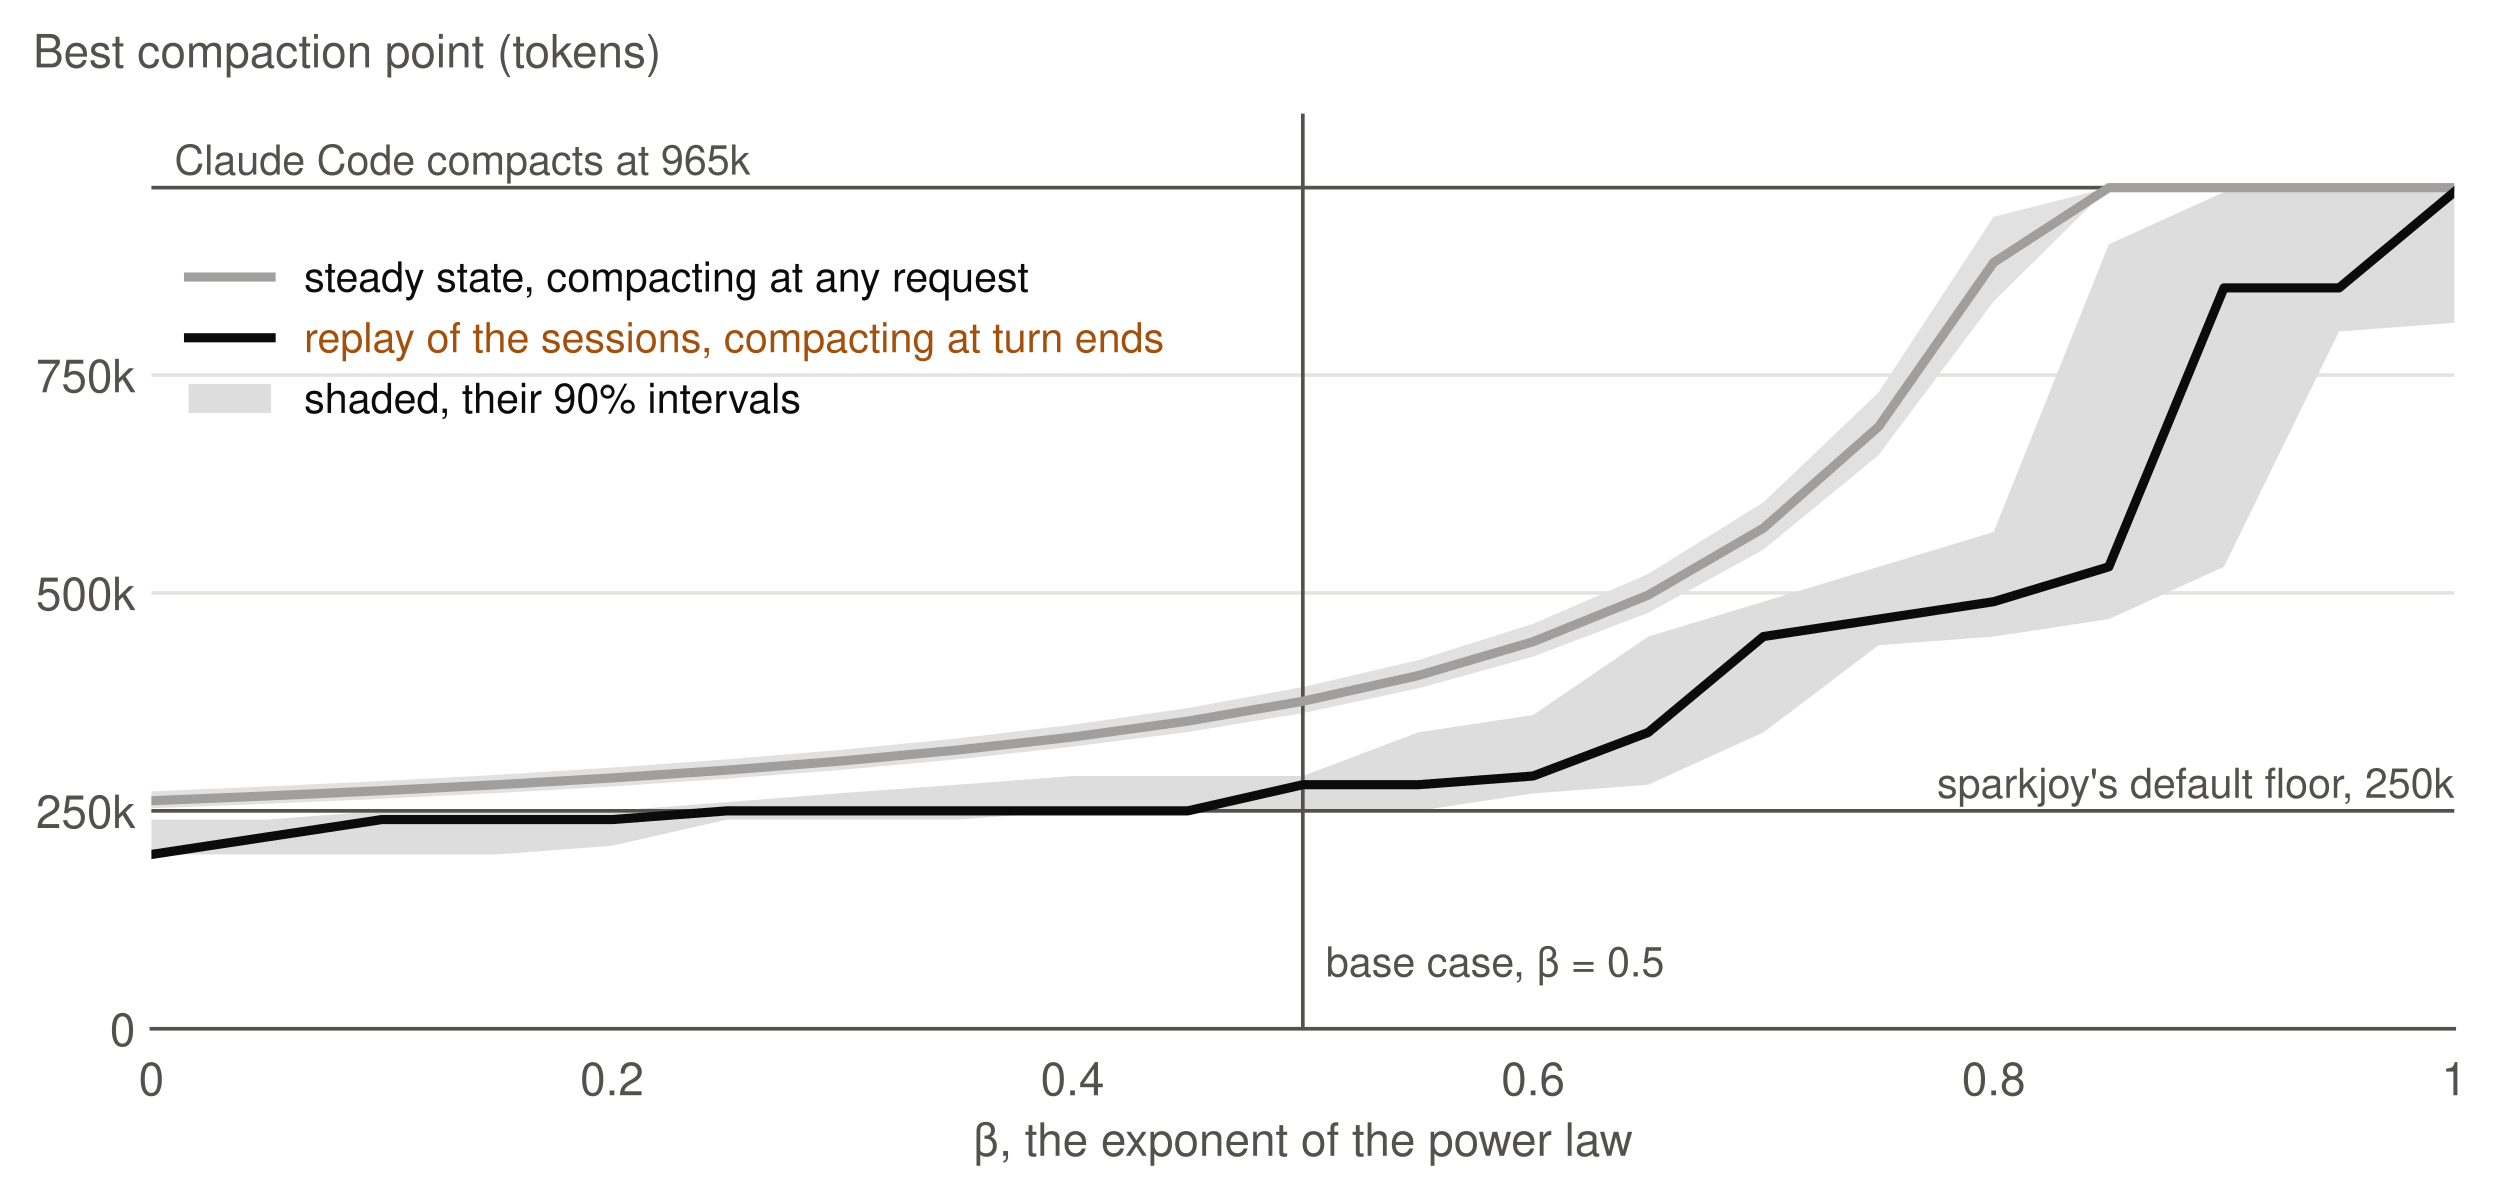
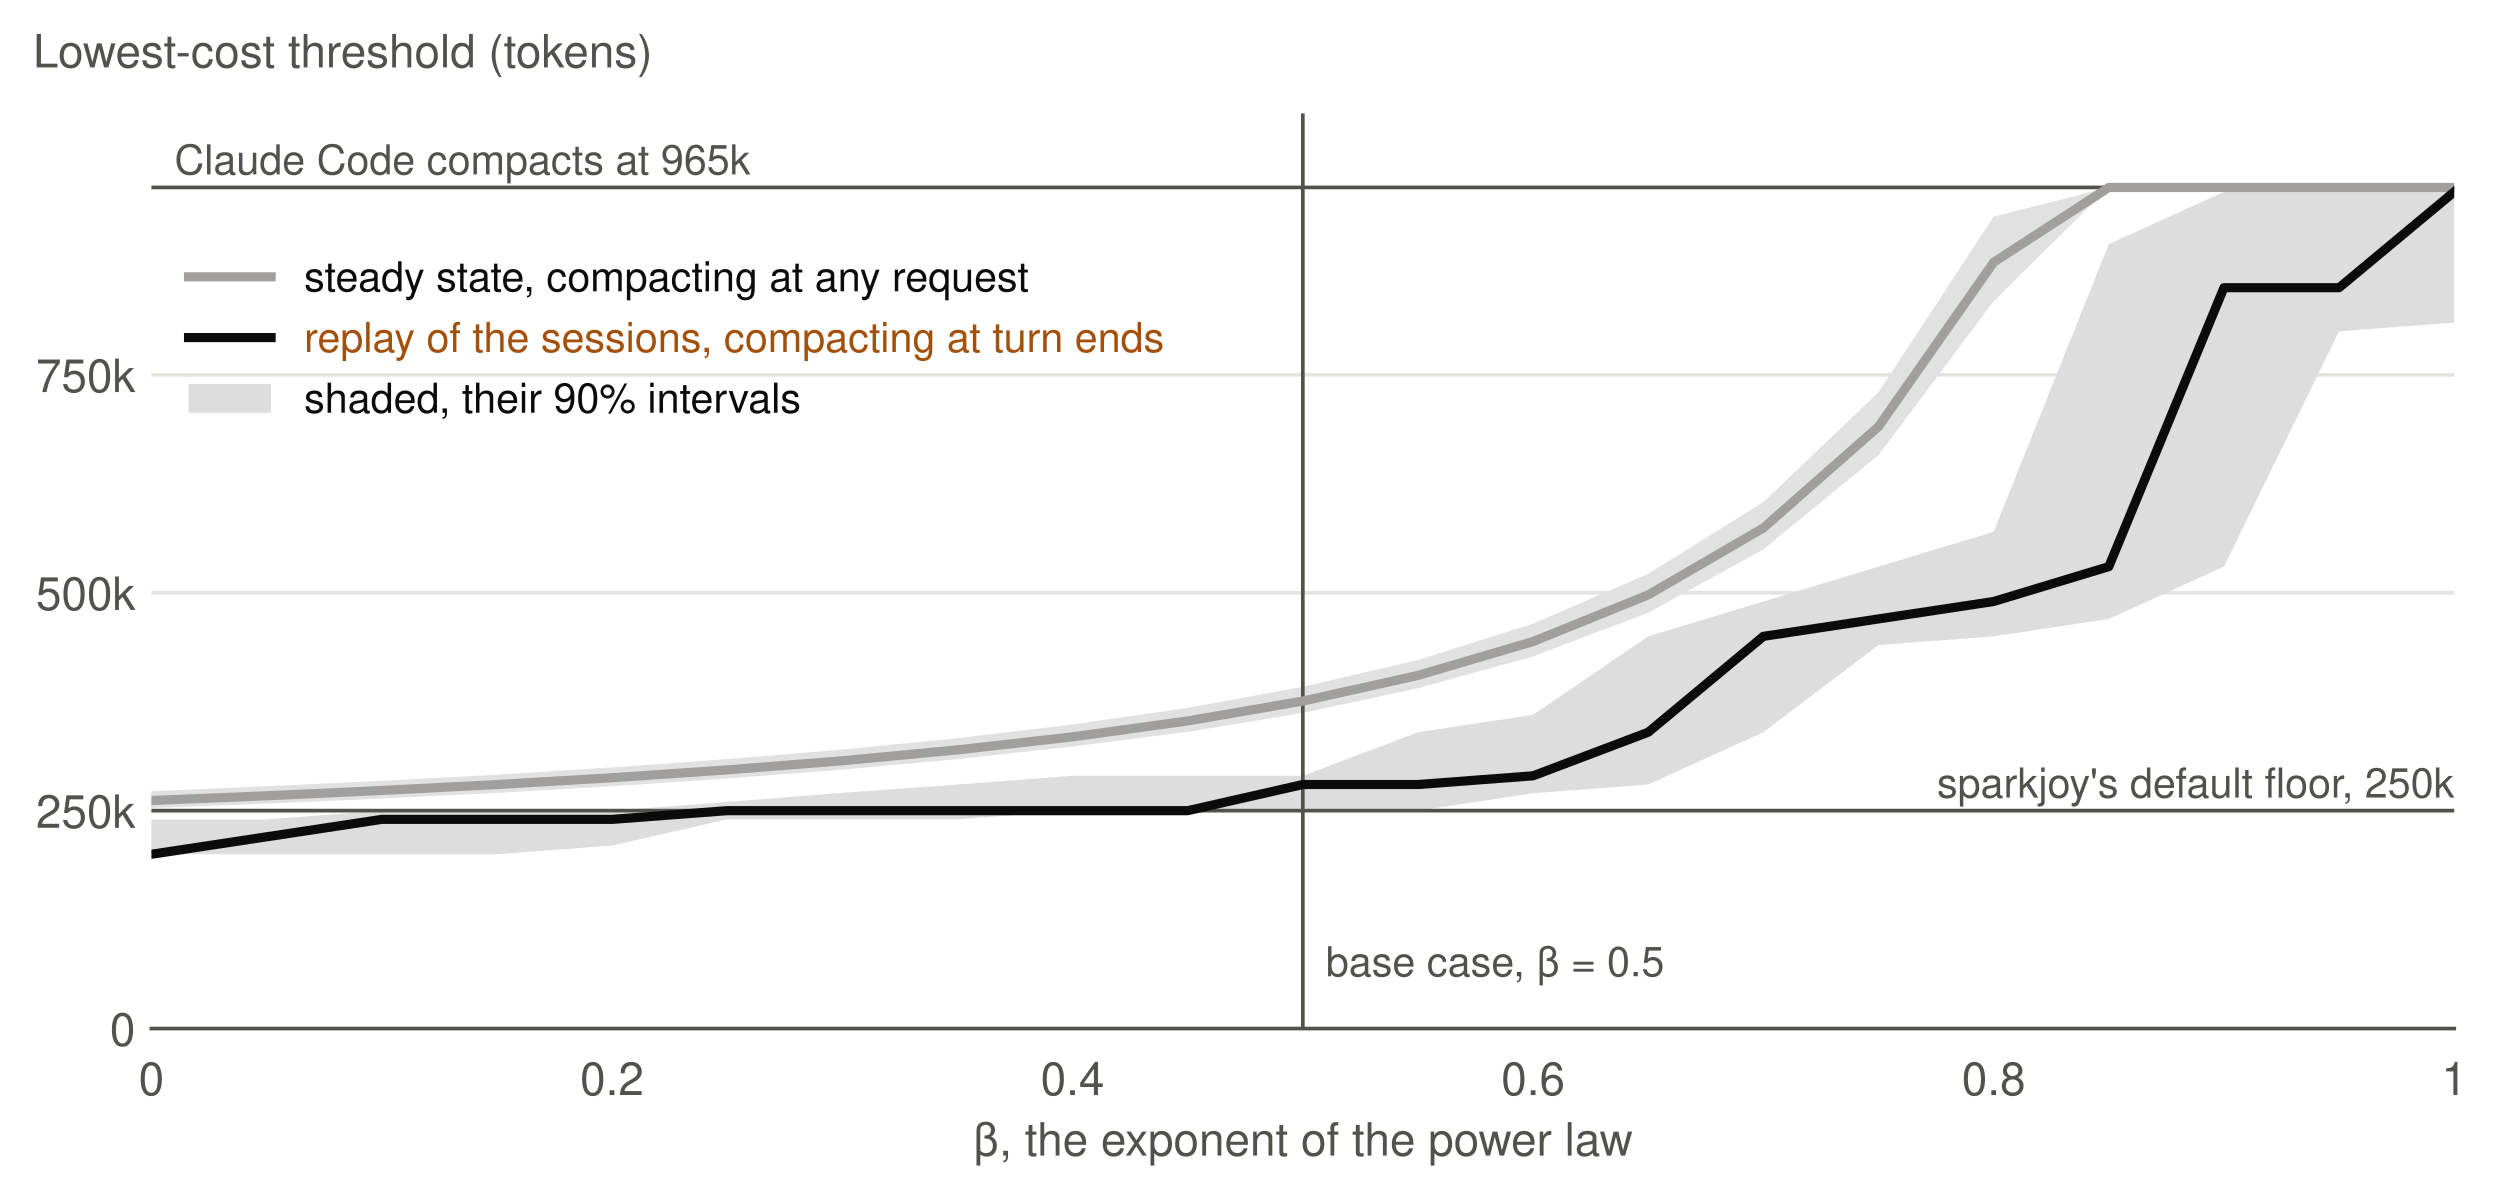
- <svg xmlns="http://www.w3.org/2000/svg" xmlns:xlink="http://www.w3.org/1999/xlink" width="545.2pt" height="261.335pt" viewBox="0 0 545.2 261.335" version="1.1">
+ <svg xmlns="http://www.w3.org/2000/svg" xmlns:xlink="http://www.w3.org/1999/xlink" width="545.2pt" height="261.292pt" viewBox="0 0 545.2 261.292" version="1.1">
  <defs>
    <style type="text/css">*{stroke-linejoin: round; stroke-linecap: butt}</style>
  </defs>
  <g id="figure_1">
    <g id="patch_1">
-       <path d="M 0 261.335  L 545.2 261.335  L 545.2 0  L 0 0  L 0 261.335  z " style="fill: none" />
+       <path d="M 0 261.292  L 545.2 261.292  L 545.2 0  L 0 0  L 0 261.292  z " style="fill: none" />
    </g>
    <g id="axes_1">
      <g id="patch_2">
-         <path d="M 33.02 224.352  L 535.22 224.352  L 535.22 24.768  L 33.02 24.768  L 33.02 224.352  z " style="fill: none" />
+         <path d="M 33.02 224.308  L 535.22 224.308  L 535.22 24.724  L 33.02 24.724  L 33.02 224.308  z " style="fill: none" />
      </g>
      <g id="matplotlib.axis_1">
        <g id="xtick_1">
          <g id="line2d_1" />
          <g id="text_1">
-             <text style="font-size: 10px; font-family: 'Helvetica', 'Arial', 'DejaVu Sans'; text-anchor: middle; fill: #52514e" x="33.02" y="238.852" transform="rotate(-0 33.02 238.8517)">0</text>
+             <text style="font-size: 10px; font-family: 'Helvetica', 'Arial', 'DejaVu Sans'; text-anchor: middle; fill: #52514e" x="33.02" y="238.808" transform="rotate(-0 33.02 238.808)">0</text>
          </g>
        </g>
        <g id="xtick_2">
          <g id="line2d_2" />
          <g id="text_2">
-             <text style="font-size: 10px; font-family: 'Helvetica', 'Arial', 'DejaVu Sans'; text-anchor: middle; fill: #52514e" x="133.46" y="238.852" transform="rotate(-0 133.46 238.8517)">0.2</text>
+             <text style="font-size: 10px; font-family: 'Helvetica', 'Arial', 'DejaVu Sans'; text-anchor: middle; fill: #52514e" x="133.46" y="238.808" transform="rotate(-0 133.46 238.808)">0.2</text>
          </g>
        </g>
        <g id="xtick_3">
          <g id="line2d_3" />
          <g id="text_3">
-             <text style="font-size: 10px; font-family: 'Helvetica', 'Arial', 'DejaVu Sans'; text-anchor: middle; fill: #52514e" x="233.9" y="238.852" transform="rotate(-0 233.9 238.8517)">0.4</text>
+             <text style="font-size: 10px; font-family: 'Helvetica', 'Arial', 'DejaVu Sans'; text-anchor: middle; fill: #52514e" x="233.9" y="238.808" transform="rotate(-0 233.9 238.808)">0.4</text>
          </g>
        </g>
        <g id="xtick_4">
          <g id="line2d_4" />
          <g id="text_4">
-             <text style="font-size: 10px; font-family: 'Helvetica', 'Arial', 'DejaVu Sans'; text-anchor: middle; fill: #52514e" x="334.34" y="238.852" transform="rotate(-0 334.34 238.8517)">0.6</text>
+             <text style="font-size: 10px; font-family: 'Helvetica', 'Arial', 'DejaVu Sans'; text-anchor: middle; fill: #52514e" x="334.34" y="238.808" transform="rotate(-0 334.34 238.808)">0.6</text>
          </g>
        </g>
        <g id="xtick_5">
          <g id="line2d_5" />
          <g id="text_5">
-             <text style="font-size: 10px; font-family: 'Helvetica', 'Arial', 'DejaVu Sans'; text-anchor: middle; fill: #52514e" x="434.78" y="238.852" transform="rotate(-0 434.78 238.8517)">0.8</text>
+             <text style="font-size: 10px; font-family: 'Helvetica', 'Arial', 'DejaVu Sans'; text-anchor: middle; fill: #52514e" x="434.78" y="238.808" transform="rotate(-0 434.78 238.808)">0.8</text>
          </g>
        </g>
        <g id="xtick_6">
          <g id="line2d_6" />
          <g id="text_6">
-             <text style="font-size: 10px; font-family: 'Helvetica', 'Arial', 'DejaVu Sans'; text-anchor: middle; fill: #52514e" x="535.22" y="238.852" transform="rotate(-0 535.22 238.8517)">1</text>
+             <text style="font-size: 10px; font-family: 'Helvetica', 'Arial', 'DejaVu Sans'; text-anchor: middle; fill: #52514e" x="535.22" y="238.808" transform="rotate(-0 535.22 238.808)">1</text>
          </g>
        </g>
        <g id="text_7">
-           <text style="font-size: 10px; font-family: 'Helvetica', 'Arial', 'DejaVu Sans'; text-anchor: middle; fill: #52514e" x="284.12" y="252.051" transform="rotate(-0 284.12 252.051)">β, the exponent of the power law</text>
+           <text style="font-size: 10px; font-family: 'Helvetica', 'Arial', 'DejaVu Sans'; text-anchor: middle; fill: #52514e" x="284.12" y="252.007" transform="rotate(-0 284.12 252.0072)">β, the exponent of the power law</text>
        </g>
      </g>
      <g id="matplotlib.axis_2">
        <g id="ytick_1">
          <g id="line2d_7">
-             <path d="M 33.02 224.352  L 535.22 224.352  " clip-path="url(#pd77bd39c77)" style="fill: none; stroke: #e4e3df; stroke-width: 0.8; stroke-linecap: square" />
+             <path d="M 33.02 224.308  L 535.22 224.308  " clip-path="url(#p3d7cf6c1e0)" style="fill: none; stroke: #e4e3df; stroke-width: 0.8; stroke-linecap: square" />
          </g>
          <g id="line2d_8" />
          <g id="text_8">
-             <text style="font-size: 10px; font-family: 'Helvetica', 'Arial', 'DejaVu Sans'; text-anchor: end; fill: #52514e" x="29.52" y="228.102" transform="rotate(-0 29.52 228.1017)">0</text>
+             <text style="font-size: 10px; font-family: 'Helvetica', 'Arial', 'DejaVu Sans'; text-anchor: end; fill: #52514e" x="29.52" y="228.058" transform="rotate(-0 29.52 228.058)">0</text>
          </g>
        </g>
        <g id="ytick_2">
          <g id="line2d_9">
-             <path d="M 33.02 176.832  L 535.22 176.832  " clip-path="url(#pd77bd39c77)" style="fill: none; stroke: #e4e3df; stroke-width: 0.8; stroke-linecap: square" />
+             <path d="M 33.02 176.788  L 535.22 176.788  " clip-path="url(#p3d7cf6c1e0)" style="fill: none; stroke: #e4e3df; stroke-width: 0.8; stroke-linecap: square" />
          </g>
          <g id="line2d_10" />
          <g id="text_9">
-             <text style="font-size: 10px; font-family: 'Helvetica', 'Arial', 'DejaVu Sans'; text-anchor: end; fill: #52514e" x="29.52" y="180.582" transform="rotate(-0 29.52 180.5817)">250k</text>
+             <text style="font-size: 10px; font-family: 'Helvetica', 'Arial', 'DejaVu Sans'; text-anchor: end; fill: #52514e" x="29.52" y="180.538" transform="rotate(-0 29.52 180.538)">250k</text>
          </g>
        </g>
        <g id="ytick_3">
          <g id="line2d_11">
-             <path d="M 33.02 129.312  L 535.22 129.312  " clip-path="url(#pd77bd39c77)" style="fill: none; stroke: #e4e3df; stroke-width: 0.8; stroke-linecap: square" />
+             <path d="M 33.02 129.268  L 535.22 129.268  " clip-path="url(#p3d7cf6c1e0)" style="fill: none; stroke: #e4e3df; stroke-width: 0.8; stroke-linecap: square" />
          </g>
          <g id="line2d_12" />
          <g id="text_10">
-             <text style="font-size: 10px; font-family: 'Helvetica', 'Arial', 'DejaVu Sans'; text-anchor: end; fill: #52514e" x="29.52" y="133.062" transform="rotate(-0 29.52 133.0617)">500k</text>
+             <text style="font-size: 10px; font-family: 'Helvetica', 'Arial', 'DejaVu Sans'; text-anchor: end; fill: #52514e" x="29.52" y="133.018" transform="rotate(-0 29.52 133.018)">500k</text>
          </g>
        </g>
        <g id="ytick_4">
          <g id="line2d_13">
-             <path d="M 33.02 81.792  L 535.22 81.792  " clip-path="url(#pd77bd39c77)" style="fill: none; stroke: #e4e3df; stroke-width: 0.8; stroke-linecap: square" />
+             <path d="M 33.02 81.748  L 535.22 81.748  " clip-path="url(#p3d7cf6c1e0)" style="fill: none; stroke: #e4e3df; stroke-width: 0.8; stroke-linecap: square" />
          </g>
          <g id="line2d_14" />
          <g id="text_11">
-             <text style="font-size: 10px; font-family: 'Helvetica', 'Arial', 'DejaVu Sans'; text-anchor: end; fill: #52514e" x="29.52" y="85.542" transform="rotate(-0 29.52 85.54174)">750k</text>
+             <text style="font-size: 10px; font-family: 'Helvetica', 'Arial', 'DejaVu Sans'; text-anchor: end; fill: #52514e" x="29.52" y="85.498" transform="rotate(-0 29.52 85.49798)">750k</text>
          </g>
        </g>
        <g id="text_12">
-           <text style="font-size: 10px; font-family: 'Helvetica', 'Arial', 'DejaVu Sans'; text-anchor: start; fill: #52514e" x="7.2" y="14.7" transform="rotate(-0 7.2 14.7)">Best compaction point (tokens)</text>
+           <text style="font-size: 10px; font-family: 'Helvetica', 'Arial', 'DejaVu Sans'; text-anchor: start; fill: #52514e" x="7.2" y="14.7" transform="rotate(-0 7.2 14.7)">Lowest-cost threshold (tokens)</text>
        </g>
      </g>
      <g id="FillBetweenPolyCollection_1">
        <defs>
          <path id="m1a034d2364" d="M 33.02 -88.75  L 33.02 -85.07  L 58.13 -86.041  L 83.24 -87.145  L 108.35 -88.384  L 133.46 -89.831  L 158.57 -91.521  L 183.68 -93.45  L 208.79 -95.743  L 233.9 -98.5  L 259.01 -101.683  L 284.12 -105.829  L 309.23 -111.2  L 334.34 -118.143  L 359.45 -127.685  L 384.56 -141.48  L 409.67 -162.067  L 434.78 -195.613  L 459.89 -220.411  L 485 -220.411  L 510.11 -220.411  L 535.22 -220.411  L 535.22 -220.411  L 535.22 -220.411  L 510.11 -220.411  L 485 -220.411  L 459.89 -220.411  L 434.78 -214.067  L 409.67 -175.752  L 384.56 -151.796  L 359.45 -136.179  L 334.34 -125.298  L 309.23 -117.358  L 284.12 -111.521  L 259.01 -106.926  L 233.9 -103.294  L 208.79 -100.309  L 183.68 -97.837  L 158.57 -95.745  L 133.46 -93.944  L 108.35 -92.349  L 83.24 -91.02  L 58.13 -89.832  L 33.02 -88.75  z " />
        </defs>
-         <g clip-path="url(#pd77bd39c77)">
-           <use xlink:href="#m1a034d2364" x="0" y="261.335" style="fill: #e2e1e1" />
+         <g clip-path="url(#p3d7cf6c1e0)">
+           <use xlink:href="#m1a034d2364" x="0" y="261.292" style="fill: #e2e1e1" />
        </g>
      </g>
      <g id="FillBetweenPolyCollection_2">
        <defs>
          <path id="m362273143a" d="M 33.02 -82.603  L 33.02 -75  L 58.13 -75  L 83.24 -75  L 108.35 -75  L 133.46 -76.9  L 158.57 -82.603  L 183.68 -82.603  L 208.79 -82.603  L 233.9 -84.504  L 259.01 -84.504  L 284.12 -84.504  L 309.23 -84.504  L 334.34 -88.305  L 359.45 -90.206  L 384.56 -101.611  L 409.67 -120.619  L 434.78 -122.52  L 459.89 -126.321  L 485 -137.726  L 510.11 -189.048  L 535.22 -190.948  L 535.22 -219.46  L 535.22 -219.46  L 510.11 -219.46  L 485 -219.46  L 459.89 -208.056  L 434.78 -145.329  L 409.67 -137.726  L 384.56 -130.123  L 359.45 -122.52  L 334.34 -105.412  L 309.23 -101.611  L 284.12 -92.107  L 259.01 -92.107  L 233.9 -92.107  L 208.79 -90.206  L 183.68 -88.4  L 158.57 -86.404  L 133.46 -84.504  L 108.35 -84.504  L 83.24 -84.504  L 58.13 -82.603  L 33.02 -82.603  z " />
        </defs>
-         <g clip-path="url(#pd77bd39c77)">
-           <use xlink:href="#m362273143a" x="0" y="261.335" style="fill: #dddddd" />
+         <g clip-path="url(#p3d7cf6c1e0)">
+           <use xlink:href="#m362273143a" x="0" y="261.292" style="fill: #dddddd" />
        </g>
      </g>
      <g id="FillBetweenPolyCollection_3" />
      <g id="line2d_15">
-         <path d="M 33.02 40.925  L 535.22 40.925  " clip-path="url(#pd77bd39c77)" style="fill: none; stroke: #52514e; stroke-width: 0.8; stroke-linecap: square" />
+         <path d="M 33.02 40.881  L 535.22 40.881  " clip-path="url(#p3d7cf6c1e0)" style="fill: none; stroke: #52514e; stroke-width: 0.8; stroke-linecap: square" />
      </g>
      <g id="line2d_16">
-         <path d="M 284.12 224.352  L 284.12 24.768  " clip-path="url(#pd77bd39c77)" style="fill: none; stroke: #52514e; stroke-width: 0.8; stroke-linecap: square" />
+         <path d="M 284.12 224.308  L 284.12 24.724  " clip-path="url(#p3d7cf6c1e0)" style="fill: none; stroke: #52514e; stroke-width: 0.8; stroke-linecap: square" />
      </g>
      <g id="line2d_17">
-         <path d="M 33.02 176.832  L 535.22 176.832  " clip-path="url(#pd77bd39c77)" style="fill: none; stroke: #52514e; stroke-width: 0.8; stroke-linecap: square" />
+         <path d="M 33.02 176.788  L 535.22 176.788  " clip-path="url(#p3d7cf6c1e0)" style="fill: none; stroke: #52514e; stroke-width: 0.8; stroke-linecap: square" />
      </g>
      <g id="line2d_18">
-         <path d="M 33.02 174.614  L 58.13 173.588  L 83.24 172.428  L 108.35 171.136  L 133.46 169.653  L 158.57 167.942  L 183.68 165.946  L 208.79 163.57  L 233.9 160.738  L 259.01 157.26  L 284.12 152.926  L 309.23 147.338  L 334.34 139.943  L 359.45 129.774  L 384.56 115.176  L 409.67 93.07  L 434.78 57.24  L 459.89 40.925  L 485 40.925  L 510.11 40.925  L 535.22 40.925  " clip-path="url(#pd77bd39c77)" style="fill: none; stroke: #a09f9e; stroke-width: 2; stroke-linecap: square" />
+         <path d="M 33.02 174.57  L 58.13 173.544  L 83.24 172.384  L 108.35 171.092  L 133.46 169.609  L 158.57 167.898  L 183.68 165.903  L 208.79 163.527  L 233.9 160.694  L 259.01 157.216  L 284.12 152.882  L 309.23 147.294  L 334.34 139.9  L 359.45 129.73  L 384.56 115.132  L 409.67 93.026  L 434.78 57.196  L 459.89 40.881  L 485 40.881  L 510.11 40.881  L 535.22 40.881  " clip-path="url(#p3d7cf6c1e0)" style="fill: none; stroke: #a09f9e; stroke-width: 2; stroke-linecap: square" />
      </g>
      <g id="line2d_19">
-         <path d="M 33.02 186.336  L 58.13 182.534  L 83.24 178.733  L 108.35 178.733  L 133.46 178.733  L 158.57 176.832  L 183.68 176.832  L 208.79 176.832  L 233.9 176.832  L 259.01 176.832  L 284.12 171.129  L 309.23 171.129  L 334.34 169.229  L 359.45 159.725  L 384.56 138.816  L 409.67 135.014  L 434.78 131.213  L 459.89 123.609  L 485 62.784  L 510.11 62.784  L 535.22 41.875  " clip-path="url(#pd77bd39c77)" style="fill: none; stroke: #0b0b0b; stroke-width: 2; stroke-linecap: square" />
+         <path d="M 33.02 186.292  L 58.13 182.49  L 83.24 178.689  L 108.35 178.689  L 133.46 178.689  L 158.57 176.788  L 183.68 176.788  L 208.79 176.788  L 233.9 176.788  L 259.01 176.788  L 284.12 171.086  L 309.23 171.086  L 334.34 169.185  L 359.45 159.681  L 384.56 138.772  L 409.67 134.97  L 434.78 131.169  L 459.89 123.566  L 485 62.74  L 510.11 62.74  L 535.22 41.831  " clip-path="url(#p3d7cf6c1e0)" style="fill: none; stroke: #0b0b0b; stroke-width: 2; stroke-linecap: square" />
      </g>
      <g id="patch_3">
-         <path d="M 33.02 224.352  L 535.22 224.352  " style="fill: none; stroke: #52514e; stroke-width: 0.8; stroke-linejoin: miter; stroke-linecap: square" />
+         <path d="M 33.02 224.308  L 535.22 224.308  " style="fill: none; stroke: #52514e; stroke-width: 0.8; stroke-linejoin: miter; stroke-linecap: square" />
      </g>
      <g id="text_13">
-         <text style="font-size: 9px; font-family: 'Helvetica', 'Arial', 'DejaVu Sans'; text-anchor: start; fill: #52514e" x="38.042" y="38.073" transform="rotate(-0 38.042 38.07334)">Claude Code compacts at 965k</text>
+         <text style="font-size: 9px; font-family: 'Helvetica', 'Arial', 'DejaVu Sans'; text-anchor: start; fill: #52514e" x="38.042" y="38.03" transform="rotate(-0 38.042 38.02958)">Claude Code compacts at 965k</text>
      </g>
      <g id="text_14">
-         <text style="font-size: 9px; font-family: 'Helvetica', 'Arial', 'DejaVu Sans'; text-anchor: start; fill: #52514e" x="289.142" y="212.947" transform="rotate(-0 289.142 212.9469)">base case, β = 0.5</text>
+         <text style="font-size: 9px; font-family: 'Helvetica', 'Arial', 'DejaVu Sans'; text-anchor: start; fill: #52514e" x="289.142" y="212.903" transform="rotate(-0 289.142 212.9032)">base case, β = 0.5</text>
      </g>
      <g id="text_15">
-         <text style="font-size: 9px; font-family: 'Helvetica', 'Arial', 'DejaVu Sans'; text-anchor: end; fill: #52514e" x="535.22" y="173.981" transform="rotate(-0 535.22 173.9805)">sparkjoy's default floor, 250k</text>
+         <text style="font-size: 9px; font-family: 'Helvetica', 'Arial', 'DejaVu Sans'; text-anchor: end; fill: #52514e" x="535.22" y="173.937" transform="rotate(-0 535.22 173.9368)">sparkjoy's default floor, 250k</text>
      </g>
      <g id="legend_1">
        <g id="line2d_20">
-           <path d="M 41.12 60.418  L 50.12 60.418  L 59.12 60.418  " style="fill: none; stroke: #a09f9e; stroke-width: 2; stroke-linecap: square" />
+           <path d="M 41.12 60.374  L 50.12 60.374  L 59.12 60.374  " style="fill: none; stroke: #a09f9e; stroke-width: 2; stroke-linecap: square" />
        </g>
        <g id="text_16">
-           <text style="font-size: 9px; font-family: 'Helvetica', 'Arial', 'DejaVu Sans'; text-anchor: start; fill: #0b0b0b" x="66.32" y="63.568" transform="rotate(-0 66.32 63.56782)">steady state, compacting at any request</text>
+           <text style="font-size: 9px; font-family: 'Helvetica', 'Arial', 'DejaVu Sans'; text-anchor: start; fill: #0b0b0b" x="66.32" y="63.524" transform="rotate(-0 66.32 63.52407)">steady state, compacting at any request</text>
        </g>
        <g id="line2d_21">
-           <path d="M 41.12 73.659  L 50.12 73.659  L 59.12 73.659  " style="fill: none; stroke: #0b0b0b; stroke-width: 2; stroke-linecap: square" />
+           <path d="M 41.12 73.615  L 50.12 73.615  L 59.12 73.615  " style="fill: none; stroke: #0b0b0b; stroke-width: 2; stroke-linecap: square" />
        </g>
        <g id="text_17">
-           <text style="font-size: 9px; font-family: 'Helvetica', 'Arial', 'DejaVu Sans'; text-anchor: start; fill: #a3500c" x="66.32" y="76.809" transform="rotate(-0 66.32 76.80907)">replay of the sessions, compacting at turn ends</text>
+           <text style="font-size: 9px; font-family: 'Helvetica', 'Arial', 'DejaVu Sans'; text-anchor: start; fill: #a3500c" x="66.32" y="76.765" transform="rotate(-0 66.32 76.76532)">replay of the sessions, compacting at turn ends</text>
        </g>
        <g id="patch_4">
-           <path d="M 41.12 90.05  L 59.12 90.05  L 59.12 83.75  L 41.12 83.75  z " style="fill: #dddddd" />
+           <path d="M 41.12 90.007  L 59.12 90.007  L 59.12 83.707  L 41.12 83.707  z " style="fill: #dddddd" />
        </g>
        <g id="text_18">
-           <text style="font-size: 9px; font-family: 'Helvetica', 'Arial', 'DejaVu Sans'; text-anchor: start; fill: #0b0b0b" x="66.32" y="90.05" transform="rotate(-0 66.32 90.05031)">shaded, their 90% intervals</text>
+           <text style="font-size: 9px; font-family: 'Helvetica', 'Arial', 'DejaVu Sans'; text-anchor: start; fill: #0b0b0b" x="66.32" y="90.007" transform="rotate(-0 66.32 90.00656)">shaded, their 90% intervals</text>
        </g>
      </g>
    </g>
  </g>
  <defs>
-     <clipPath id="pd77bd39c77">
-       <rect x="33.02" y="24.768" width="502.2" height="199.584" />
+     <clipPath id="p3d7cf6c1e0">
+       <rect x="33.02" y="24.724" width="502.2" height="199.584" />
    </clipPath>
  </defs>
</svg>
